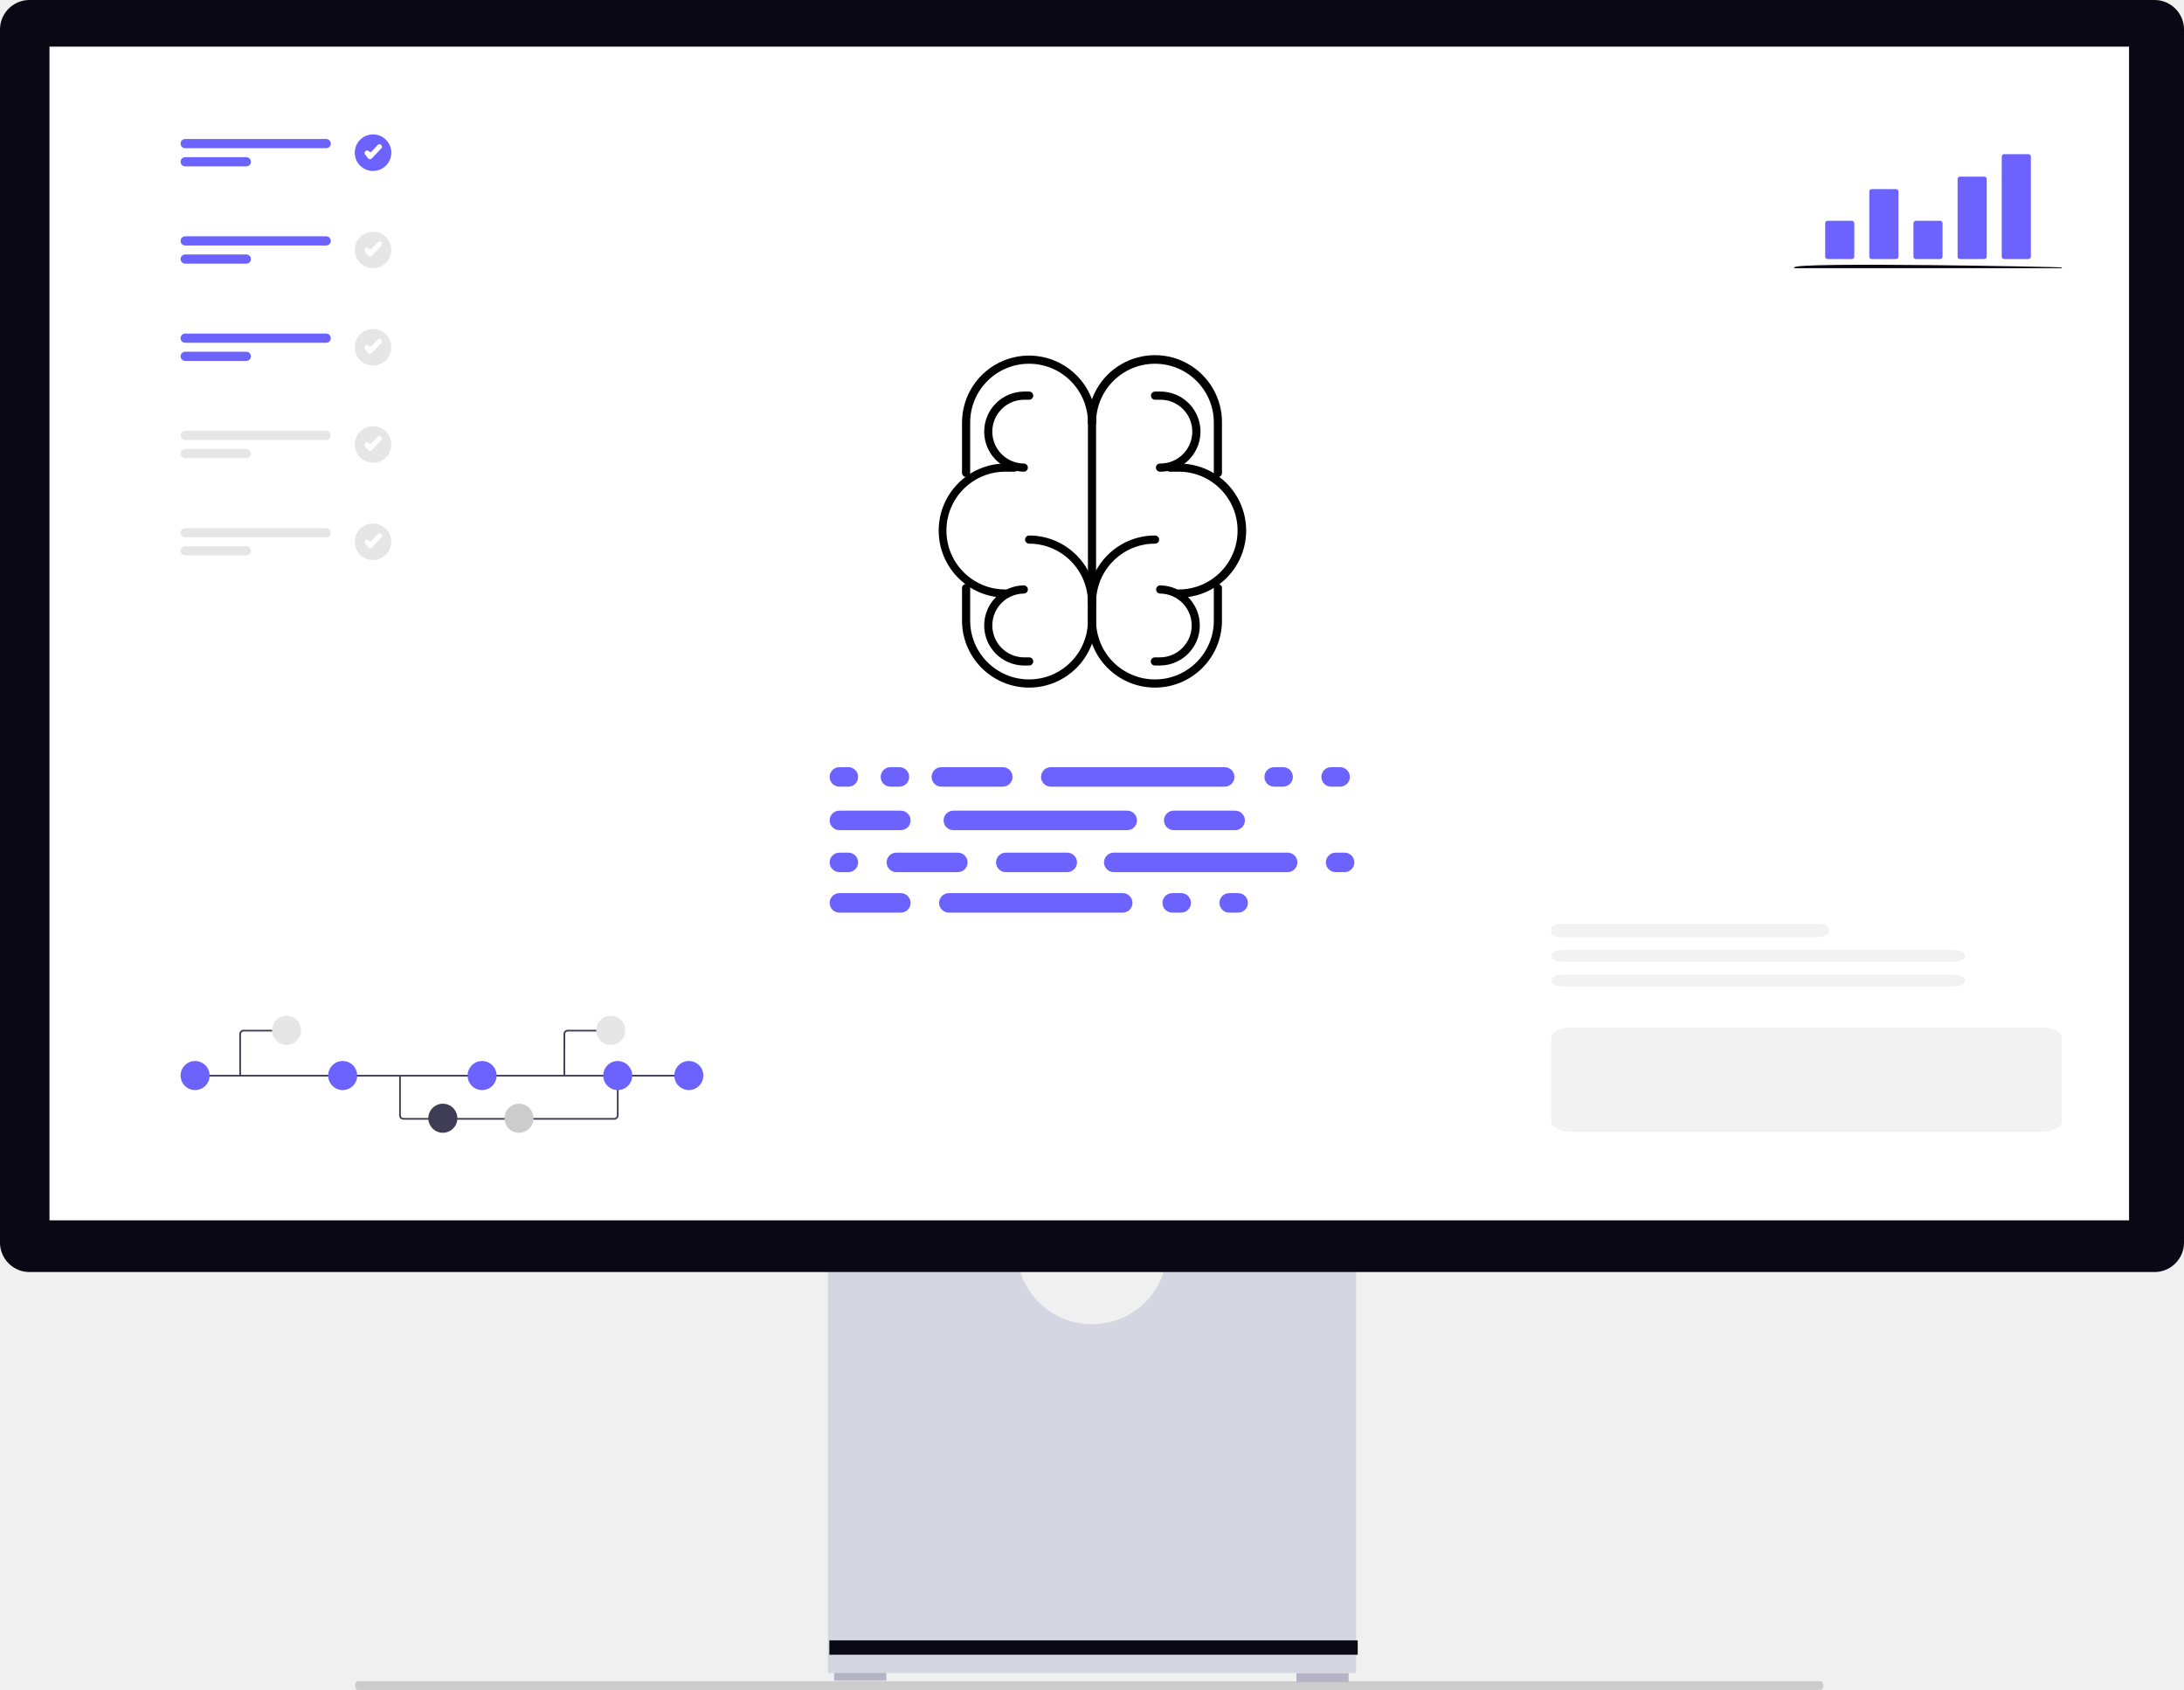
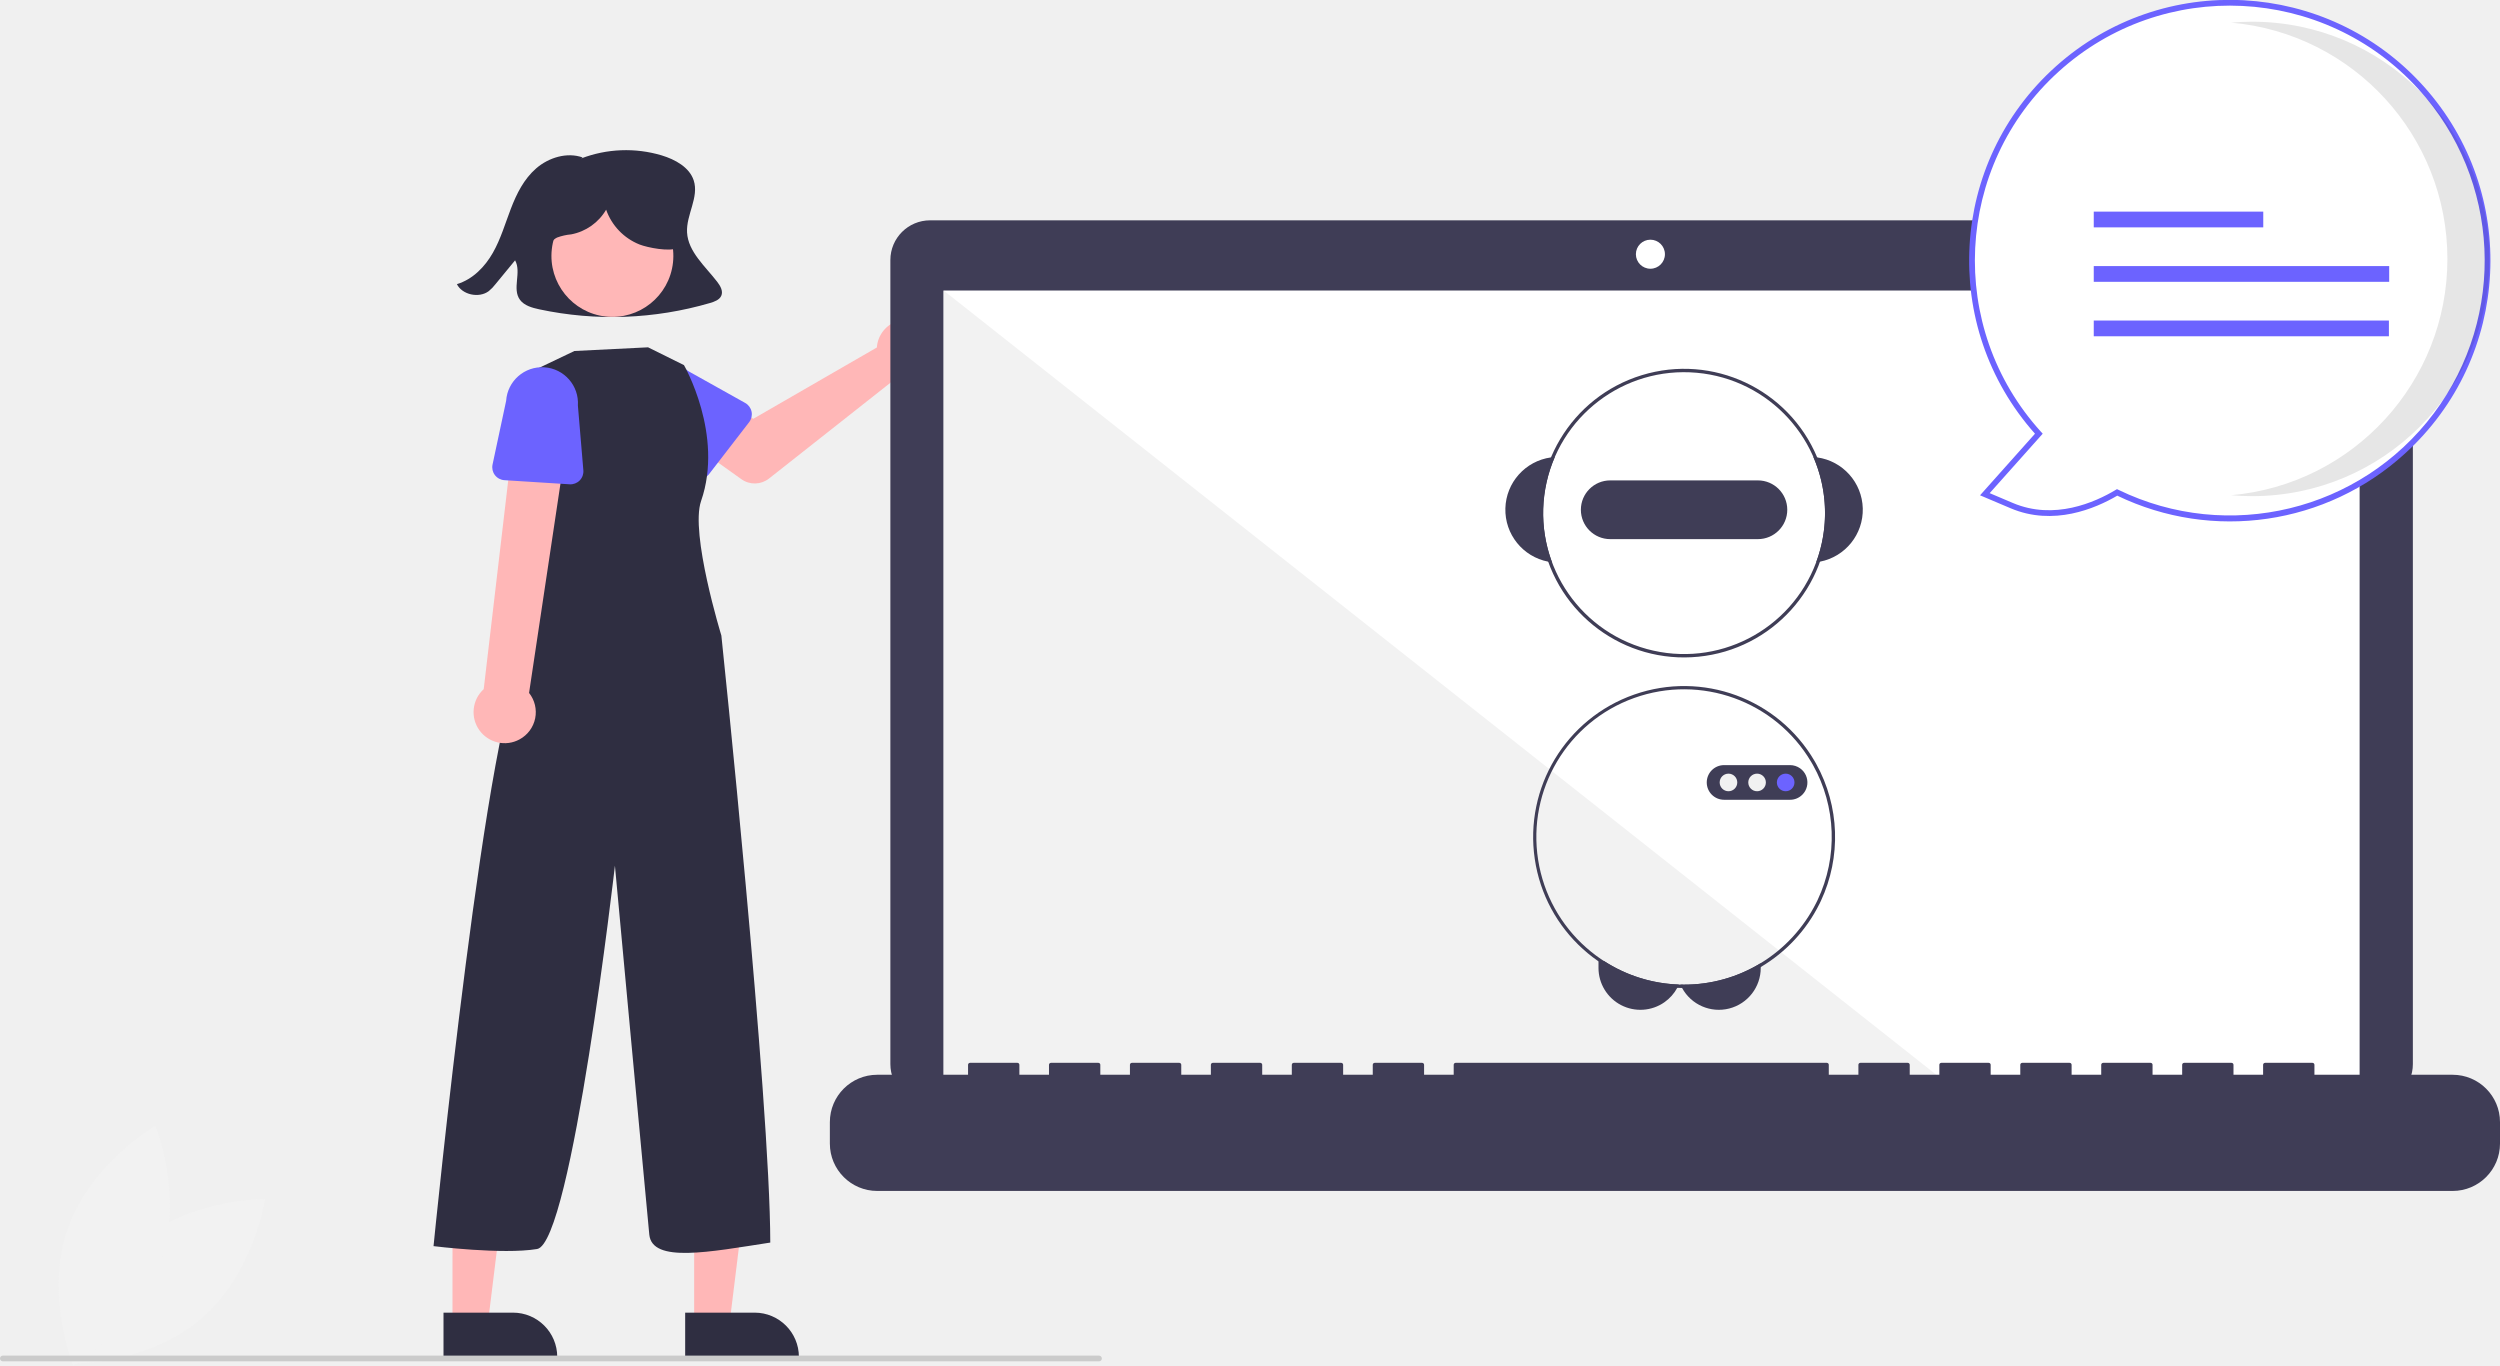
- <svg xmlns="http://www.w3.org/2000/svg" width="799.031" height="618.112" viewBox="0 0 799.031 618.112" role="img" artist="Katerina Limpitsouni" source="https://undraw.co/">
-   <g transform="translate(-560.484 -230.944)">
-     <path d="M15.18,488.763c0,.872.478,1.573,1.073,1.573h535.1c.6,0,1.073-.7,1.073-1.573s-.478-1.573-1.073-1.573H16.253C15.658,487.191,15.18,487.891,15.18,488.763Z" transform="translate(675.195 358.72)" fill="#ccc" />
-     <rect width="19.105" height="3.371" transform="translate(865.646 842.298)" fill="#b6b3c5" />
-     <rect width="19.105" height="3.371" transform="translate(1034.779 842.861)" fill="#b6b3c5" />
-     <path d="M352.955,370.945a27.529,27.529,0,0,1-54.321,0H229.146V521.536h193.3V370.945Z" transform="translate(634.205 321.322)" fill="#d6d6e3" />
-     <rect width="193.296" height="5.242" transform="translate(863.914 830.927)" fill="#090814" />
-     <path d="M788.255,487.17H10.776A10.788,10.788,0,0,1,0,476.394V32.688A10.788,10.788,0,0,1,10.776,21.911H788.255a10.789,10.789,0,0,1,10.776,10.776V476.394a10.789,10.789,0,0,1-10.776,10.776Z" transform="translate(560.484 209.033)" fill="#090814" />
-     <rect width="760.822" height="429.297" transform="translate(578.588 248)" fill="#fff" />
-     <g transform="translate(0 -41.857)">
-       <g transform="translate(-588.477 33.946)">
-         <path d="M35.524,67.628A24.524,24.524,0,0,1,11,43.1V36.524A24.524,24.524,0,0,1,35.524,12a1.492,1.492,0,1,1,0,2.983,21.54,21.54,0,0,0-21.54,21.54V43.1a21.54,21.54,0,1,0,43.081,0V31.259a1.492,1.492,0,1,1,2.983,0V43.1A24.524,24.524,0,0,1,35.524,67.628Z" transform="translate(1535.985 422.718)" />
-         <path d="M28.524,67.628A24.524,24.524,0,0,1,4,43.1V31.259a1.492,1.492,0,1,1,2.983,0V43.1a21.54,21.54,0,1,0,43.081,0V36.524a21.54,21.54,0,0,0-21.54-21.54,1.492,1.492,0,0,1,0-2.983A24.524,24.524,0,0,1,53.047,36.524V43.1A24.524,24.524,0,0,1,28.524,67.628Z" transform="translate(1496.922 422.718)" />
-         <path d="M58.556,46.441a1.492,1.492,0,0,1-1.492-1.492V26.524a21.54,21.54,0,1,0-43.081,0,1.492,1.492,0,1,1-2.983,0,24.524,24.524,0,1,1,49.047,0V44.949A1.492,1.492,0,0,1,58.556,46.441Z" transform="translate(1535.985 366.911)" />
-         <path d="M51.556,93.821a1.492,1.492,0,0,1-1.492-1.492V26.524a21.54,21.54,0,1,0-43.081,0V44.949a1.492,1.492,0,0,1-2.983,0V26.524A24.524,24.524,0,0,1,45.864,9.183a24.363,24.363,0,0,1,7.183,17.341V92.329A1.492,1.492,0,0,1,51.556,93.821Z" transform="translate(1496.922 366.911)" />
-         <g transform="translate(1570.017 382.073)">
-           <path d="M20.782,57.047a1.492,1.492,0,1,1,0-2.983,21.54,21.54,0,1,0,0-43.081h-3.29a1.492,1.492,0,0,1,0-2.983h3.29a24.524,24.524,0,1,1,0,49.047Z" transform="translate(-10.602 18.322)" />
-           <path d="M19.372,37.305a1.492,1.492,0,1,1,0-2.983,11.67,11.67,0,1,0,0-23.339h-1.88a1.492,1.492,0,0,1,0-2.983h1.88a14.653,14.653,0,1,1,0,29.305Z" transform="translate(-16 -8)" />
-           <path d="M19.372,37.305h-1.88a1.492,1.492,0,1,1,0-2.983h1.88a11.67,11.67,0,0,0,0-23.339,1.492,1.492,0,0,1,0-2.983,14.653,14.653,0,0,1,0,29.305Z" transform="translate(-16 62.894)" />
-         </g>
-         <g transform="translate(1492.234 382.073)">
-           <path d="M40.523,57.047A24.524,24.524,0,0,1,40.523,8h3.29a1.492,1.492,0,1,1,0,2.983h-3.29a21.54,21.54,0,0,0,0,43.081,1.492,1.492,0,0,1,0,2.983Z" transform="translate(-16 18.322)" />
-           <path d="M30.652,37.305A14.653,14.653,0,0,1,30.652,8h1.88a1.492,1.492,0,1,1,0,2.983h-1.88a11.67,11.67,0,0,0,0,23.339,1.492,1.492,0,0,1,0,2.983Z" transform="translate(0.678 -8)" />
-           <path d="M32.532,37.305h-1.88A14.653,14.653,0,0,1,30.652,8a1.492,1.492,0,0,1,0,2.983,11.67,11.67,0,0,0,0,23.339h1.88a1.492,1.492,0,1,1,0,2.983Z" transform="translate(0.679 62.894)" />
-         </g>
-       </g>
-       <g transform="translate(864.012 553.398)">
-         <rect width="29.619" height="7.13" rx="3.565" transform="translate(37.298)" fill="#6c63ff" />
-         <rect width="10.421" height="7.13" rx="3.565" transform="translate(159.064)" fill="#6c63ff" />
-         <rect width="10.421" height="7.13" rx="3.565" transform="translate(179.908)" fill="#6c63ff" />
-         <rect width="70.756" height="7.13" rx="3.565" transform="translate(77.338)" fill="#6c63ff" />
-         <rect width="29.619" height="7.13" rx="3.565" transform="translate(0.001 46.074)" fill="#6c63ff" />
-         <rect width="10.421" height="7.13" rx="3.565" transform="translate(121.767 46.074)" fill="#6c63ff" />
-         <rect width="10.421" height="7.13" rx="3.565" transform="translate(142.61 46.074)" fill="#6c63ff" />
-         <rect width="70.756" height="7.13" rx="3.565" transform="translate(40.041 46.074)" fill="#6c63ff" />
-         <rect width="29.619" height="7.13" rx="3.565" transform="translate(122.316 15.906)" fill="#6c63ff" />
-         <rect width="29.619" height="7.13" rx="3.565" transform="translate(0.001 15.906)" fill="#6c63ff" />
-         <rect width="10.421" height="7.13" rx="3.565" transform="translate(0.001)" fill="#6c63ff" />
-         <rect width="10.421" height="7.13" rx="3.565" transform="translate(0 31.264)" fill="#6c63ff" />
-         <rect width="70.756" height="7.13" rx="3.565" transform="translate(41.686 15.906)" fill="#6c63ff" />
-         <rect width="29.619" height="7.13" rx="3.565" transform="translate(60.884 31.264)" fill="#6c63ff" />
-         <rect width="29.619" height="7.13" rx="3.565" transform="translate(20.843 31.264)" fill="#6c63ff" />
-         <rect width="10.421" height="7.13" rx="3.565" transform="translate(18.675)" fill="#6c63ff" />
-         <rect width="10.421" height="7.13" rx="3.565" transform="translate(181.553 31.264)" fill="#6c63ff" />
-         <rect width="70.756" height="7.13" rx="3.565" transform="translate(100.375 31.264)" fill="#6c63ff" />
-       </g>
-     </g>
-     <g transform="translate(626.555 602.469)">
-       <path d="M805.134,330.7H727.95a1.546,1.546,0,0,1-1.544-1.544V314.612h.618V329.16a.928.928,0,0,0,.927.927h77.184a.928.928,0,0,0,.927-.927V314.51h.618V329.16A1.546,1.546,0,0,1,805.134,330.7Z" transform="translate(-646.44 -292.702)" fill="#3f3d56" />
-       <rect width="181.374" height="0.618" transform="translate(5.3 21.601)" fill="#3f3d56" />
-       <ellipse cx="5.313" cy="5.313" rx="5.313" ry="5.313" transform="translate(0.001 16.549)" fill="#6c63ff" />
-       <ellipse cx="5.313" cy="5.313" rx="5.313" ry="5.313" transform="translate(53.991 16.549)" fill="#6c63ff" />
-       <ellipse cx="5.313" cy="5.313" rx="5.313" ry="5.313" transform="translate(90.634 32.165)" fill="#3f3d56" />
-       <ellipse cx="5.313" cy="5.313" rx="5.313" ry="5.313" transform="translate(118.489 32.165)" fill="#ccc" />
-       <ellipse cx="5.313" cy="5.313" rx="5.313" ry="5.313" transform="translate(104.991 16.549)" fill="#6c63ff" />
-       <ellipse cx="5.313" cy="5.313" rx="5.313" ry="5.313" transform="translate(180.632 16.549)" fill="#6c63ff" />
-       <ellipse cx="5.313" cy="5.313" rx="5.313" ry="5.313" transform="translate(154.616 16.549)" fill="#6c63ff" />
-       <path d="M537.36,277.577a.309.309,0,0,1-.309-.309V262.022a1.546,1.546,0,0,1,1.544-1.544H553.63a.309.309,0,1,1,0,.618H538.6a.928.928,0,0,0-.927.927v15.246a.309.309,0,0,1-.309.309Z" transform="translate(-515.571 -255.358)" fill="#3f3d56" />
-       <ellipse cx="5.313" cy="5.313" rx="5.313" ry="5.313" transform="translate(33.452 0)" fill="#e6e6e6" />
-       <path d="M921.669,277.268h-.618V262.022a1.546,1.546,0,0,1,1.544-1.544H937.63v.618H922.6a.928.928,0,0,0-.927.927Z" transform="translate(-780.967 -255.358)" fill="#3f3d56" />
-       <ellipse cx="5.313" cy="5.313" rx="5.313" ry="5.313" transform="translate(152.058 0)" fill="#e6e6e6" />
-     </g>
-     <path d="M496.375,205.477c-2.221,0-4.027.792-4.027,1.764v1.411c0,.973,1.806,1.764,4.027,1.764h93.434c2.221,0,4.027-.792,4.027-1.764v-1.411c0-.973-1.806-1.764-4.027-1.764Z" transform="translate(635.637 363.33)" fill="#f2f2f2" />
-     <path d="M670.026,309.282c4,0,7.249,1.75,7.249,3.9v30.351c0,2.152-3.252,3.9-7.249,3.9H497.656c-4,0-7.249-1.75-7.249-3.9V313.184c0-2.152,3.252-3.9,7.249-3.9" transform="translate(637.578 297.505)" fill="#f2f2f2" />
-     <path d="M496.375,234.581c-2.221,0-4.027.973-4.027,2.168s1.806,2.168,4.027,2.168H639.748c2.221,0,4.027-.973,4.027-2.168s-1.806-2.168-4.027-2.168Z" transform="translate(635.637 343.828)" fill="#f2f2f2" />
-     <path d="M496.375,234.581c-2.221,0-4.027.973-4.027,2.168s1.806,2.168,4.027,2.168H639.748c2.221,0,4.027-.973,4.027-2.168s-1.806-2.168-4.027-2.168Z" transform="translate(635.637 352.828)" fill="#f2f2f2" />
-     <path d="M891.9,191.277H840.311a1.683,1.683,0,1,1,0-3.367H891.9a1.683,1.683,0,1,1,0,3.367Z" transform="translate(-212.074 93.872)" fill="#6c63ff" />
-     <path d="M862.672,210.649H840.311a1.683,1.683,0,1,1,0-3.367h22.361a1.683,1.683,0,1,1,0,3.367Z" transform="translate(-212.074 81.146)" fill="#6c63ff" />
-     <g transform="translate(690.275 280.103)">
-       <ellipse cx="6.686" cy="6.686" rx="6.686" ry="6.686" transform="translate(0 0)" fill="#6c63ff" />
-       <path d="M847.243,585.331H847.2a.874.874,0,0,1-.646-.336l-1.118-1.434a.875.875,0,0,1,.154-1.228l.04-.032a.874.874,0,0,1,1.228.154.638.638,0,0,0,.966.047l2.267-2.4a.876.876,0,0,1,1.237-.034l.037.035a.874.874,0,0,1,.034,1.237l-3.521,3.716a.874.874,0,0,1-.635.273Z" transform="translate(-841.667 -576.242)" fill="#fff" />
-     </g>
-     <path d="M891.9,191.277H840.311a1.683,1.683,0,1,1,0-3.367H891.9a1.683,1.683,0,1,1,0,3.367Z" transform="translate(-212.074 129.452)" fill="#6c63ff" />
-     <path d="M862.672,210.649H840.311a1.683,1.683,0,1,1,0-3.367h22.361a1.683,1.683,0,1,1,0,3.367Z" transform="translate(-212.074 116.727)" fill="#6c63ff" />
-     <g transform="translate(690.275 315.683)">
-       <ellipse cx="6.686" cy="6.686" rx="6.686" ry="6.686" transform="translate(0 0)" fill="#e6e6e6" />
-       <path d="M847.243,585.331H847.2a.874.874,0,0,1-.646-.336l-1.118-1.434a.875.875,0,0,1,.154-1.228l.04-.032a.874.874,0,0,1,1.228.154.638.638,0,0,0,.966.047l2.267-2.4a.876.876,0,0,1,1.237-.034l.037.035a.874.874,0,0,1,.034,1.237l-3.521,3.716a.874.874,0,0,1-.635.273Z" transform="translate(-841.667 -576.242)" fill="#fff" />
-     </g>
-     <path d="M891.9,191.277H840.311a1.683,1.683,0,1,1,0-3.367H891.9a1.683,1.683,0,1,1,0,3.367Z" transform="translate(-212.074 165.032)" fill="#6c63ff" />
-     <path d="M862.672,210.649H840.311a1.683,1.683,0,1,1,0-3.367h22.361a1.683,1.683,0,1,1,0,3.367Z" transform="translate(-212.074 152.307)" fill="#6c63ff" />
-     <g transform="translate(690.275 351.262)">
-       <ellipse cx="6.686" cy="6.686" rx="6.686" ry="6.686" transform="translate(0 0)" fill="#e6e6e6" />
-       <path d="M847.243,585.331H847.2a.874.874,0,0,1-.646-.336l-1.118-1.434a.875.875,0,0,1,.154-1.228l.04-.032a.874.874,0,0,1,1.228.154.638.638,0,0,0,.966.047l2.267-2.4a.876.876,0,0,1,1.237-.034l.037.035a.874.874,0,0,1,.034,1.237l-3.521,3.716a.874.874,0,0,1-.635.273Z" transform="translate(-841.667 -576.242)" fill="#fff" />
-     </g>
-     <path d="M891.9,191.277H840.311a1.683,1.683,0,1,1,0-3.367H891.9a1.683,1.683,0,1,1,0,3.367Z" transform="translate(-212.074 200.611)" fill="#e6e6e6" />
-     <path d="M862.672,210.649H840.311a1.683,1.683,0,1,1,0-3.367h22.361a1.683,1.683,0,1,1,0,3.367Z" transform="translate(-212.074 187.886)" fill="#e6e6e6" />
-     <g transform="translate(690.275 386.842)">
-       <ellipse cx="6.686" cy="6.686" rx="6.686" ry="6.686" transform="translate(0 0)" fill="#e6e6e6" />
-       <path d="M847.243,585.331H847.2a.874.874,0,0,1-.646-.336l-1.118-1.434a.875.875,0,0,1,.154-1.228l.04-.032a.874.874,0,0,1,1.228.154.638.638,0,0,0,.966.047l2.267-2.4a.876.876,0,0,1,1.237-.034l.037.035a.874.874,0,0,1,.034,1.237l-3.521,3.716a.874.874,0,0,1-.635.273Z" transform="translate(-841.667 -576.242)" fill="#fff" />
-     </g>
-     <path d="M891.9,191.277H840.311a1.683,1.683,0,1,1,0-3.367H891.9a1.683,1.683,0,1,1,0,3.367Z" transform="translate(-212.074 236.191)" fill="#e6e6e6" />
-     <path d="M862.672,210.649H840.311a1.683,1.683,0,1,1,0-3.367h22.361a1.683,1.683,0,1,1,0,3.367Z" transform="translate(-212.074 223.466)" fill="#e6e6e6" />
-     <g transform="translate(690.275 422.422)">
-       <ellipse cx="6.686" cy="6.686" rx="6.686" ry="6.686" transform="translate(0 0)" fill="#e6e6e6" />
-       <path d="M847.243,585.331H847.2a.874.874,0,0,1-.646-.336l-1.118-1.434a.875.875,0,0,1,.154-1.228l.04-.032a.874.874,0,0,1,1.228.154.638.638,0,0,0,.966.047l2.267-2.4a.876.876,0,0,1,1.237-.034l.037.035a.874.874,0,0,1,.034,1.237l-3.521,3.716a.874.874,0,0,1-.635.273Z" transform="translate(-841.667 -576.242)" fill="#fff" />
-     </g>
-     <g transform="translate(587.66 -327.248)">
-       <path d="M345.8,318H248.438a.3.3,0,0,1-.3-.3c0-2.109,97.967-.168,97.967,0A.3.3,0,0,1,345.8,318Z" transform="translate(381.092 338.302)" fill="#090814" />
-       <path d="M290.014,369.407h-8.855a.905.905,0,0,1-.9-.9V356.3a.905.905,0,0,1,.9-.9h8.855a.905.905,0,0,1,.9.9V368.5A.905.905,0,0,1,290.014,369.407Z" transform="translate(360.316 283.544)" fill="#6c63ff" />
-       <path d="M335.73,348.208h-8.855a.905.905,0,0,1-.9-.9V323.518a.905.905,0,0,1,.9-.9h8.855a.905.905,0,0,1,.9.9V347.3A.905.905,0,0,1,335.73,348.208Z" transform="translate(330.75 304.743)" fill="#6c63ff" />
-       <path d="M381.445,369.407H372.59a.905.905,0,0,1-.9-.9V356.3a.905.905,0,0,1,.9-.9h8.855a.905.905,0,0,1,.9.9V368.5A.905.905,0,0,1,381.445,369.407Z" transform="translate(301.181 283.544)" fill="#6c63ff" />
-       <path d="M427.161,339.839h-8.855a.886.886,0,0,1-.9-.863V310.539a.886.886,0,0,1,.9-.863h8.855a.886.886,0,0,1,.9.863v28.437A.886.886,0,0,1,427.161,339.839Z" transform="translate(271.615 313.112)" fill="#6c63ff" />
-       <path d="M472.877,324.777h-8.855a.905.905,0,0,1-.9-.9V287.291a.905.905,0,0,1,.9-.9h8.855a.905.905,0,0,1,.9.9v36.581A.905.905,0,0,1,472.877,324.777Z" transform="translate(242.049 328.175)" fill="#6c63ff" />
-     </g>
-   </g>
+ <svg xmlns="http://www.w3.org/2000/svg" width="868.98" height="474.67" viewBox="0 0 868.98 474.67" role="img" artist="Katerina Limpitsouni" source="https://undraw.co/">
+   <path d="M212.969,644.948c-18.517,15.79-22.361,41.687-22.361,41.687s26.179.297,44.697-15.493,22.361-41.687,22.361-41.687S231.486,629.158,212.969,644.948Z" transform="translate(-165.5099 -212.6649)" fill="#f2f2f2" />
+   <path d="M221.526,651.23c-7.888,23.022-30.565,36.105-30.565,36.105s-9.889-24.242-2.001-47.263,30.565-36.105,30.565-36.105S229.413,628.208,221.526,651.23Z" transform="translate(-165.5099 -212.6649)" fill="#f2f2f2" />
+   <path d="M414.811,310.625c-4.19-5.429-10.111-10.452-10.486-17.152-.344-6.144,4.238-12.245,2.306-18.123-1.486-4.52-6.387-7.247-11.177-8.691a43.439,43.439,0,0,0-27.916,1.075l.485-.342c-5.452-1.942-11.825.063-16.115,3.776-4.29,3.713-6.839,8.861-8.817,14.019-1.979,5.158-3.511,10.505-6.26,15.341-2.749,4.836-6.958,9.234-12.51,10.905,1.859,3.708,7.67,4.98,11.078,2.425a14.014,14.014,0,0,0,2.331-2.41q3.409-4.146,6.819-8.292c2.339,4.16-1.155,9.901,1.72,13.752,1.482,1.986,4.19,2.74,6.705,3.281a121.277,121.277,0,0,0,59.331-2.201c1.55-.457,3.261-1.086,3.904-2.489C416.951,313.879,415.912,312.053,414.811,310.625Z" transform="translate(-165.5099 -212.6649)" fill="#2f2e41" />
+   <path d="M470.538,331.812a10.527,10.527,0,0,0-.239,1.64l-42.957,24.782L416.9,352.223,405.769,366.796,423.219,379.233a8,8,0,0,0,9.598-.234l44.297-34.946a10.497,10.497,0,1,0-6.576-12.241Z" transform="translate(-165.5099 -212.6649)" fill="#ffb7b7" />
+   <path d="M425.905,359.408l-13.884,17.994a4.5,4.5,0,0,1-6.804.373l-15.717-16.321A12.497,12.497,0,0,1,404.827,341.709l19.713,11.023a4.5,4.5,0,0,1,1.365,6.676Z" transform="translate(-165.5099 -212.6649)" fill="#6c63ff" />
+   <polygon points="241.288 460.267 253.548 460.266 259.38 412.978 241.286 412.979 241.288 460.267" fill="#ffb7b7" />
+   <path d="M403.67,668.929l24.144-.001h.001a15.387,15.387,0,0,1,15.386,15.386v.5l-39.531.001Z" transform="translate(-165.5099 -212.6649)" fill="#2f2e41" />
+   <polygon points="157.288 460.267 169.548 460.266 175.38 412.978 157.286 412.979 157.288 460.267" fill="#ffb7b7" />
+   <path d="M319.67,668.929l24.144-.001h.001a15.387,15.387,0,0,1,15.386,15.386v.5l-39.531.001Z" transform="translate(-165.5099 -212.6649)" fill="#2f2e41" />
+   <circle cx="378.374" cy="301.628" r="21.188" transform="translate(-128.2503 432.1653) rotate(-83.7356)" fill="#ffb7b7" />
+   <path d="M390.771,333.391l12.482,6.184s13.947,24.237,5.947,47.237c-3.884,11.167,7.053,46.763,7.053,46.763s16.947,161.237,17,211c-21.053,3.237-41.053,7.237-42.053-2.763s-11.947-128.237-11.947-128.237-15.053,131.237-27.053,133.237-36-1-36-1,19.053-192.237,32.053-204.237l2-10-.053-89.763,14.978-7.148Z" transform="translate(-165.5099 -212.6649)" fill="#2f2e41" />
+   <path d="M346.118,469.662a10.743,10.743,0,0,0,3.291-16.14l14.517-96.762-18.966-.91-11.316,96.361a10.801,10.801,0,0,0,12.474,17.451Z" transform="translate(-165.5099 -212.6649)" fill="#ffb7b7" />
+   <path d="M363.514,381.004l-22.682-1.432a4.5,4.5,0,0,1-4.118-5.429l4.726-22.16a12.497,12.497,0,0,1,24.94,1.648l1.901,22.505a4.5,4.5,0,0,1-4.768,4.868Z" transform="translate(-165.5099 -212.6649)" fill="#6c63ff" />
+   <path d="M990.396,289.249H488.802a13.806,13.806,0,0,0-13.806,13.806V582.534a13.806,13.806,0,0,0,13.806,13.806H990.396a13.806,13.806,0,0,0,13.806-13.806V303.055a13.806,13.806,0,0,0-13.806-13.806Z" transform="translate(-165.5099 -212.6649)" fill="#3f3d56" />
+   <rect x="327.996" y="100.983" width="492.186" height="277.644" fill="#fff" />
+   <circle cx="573.668" cy="88.363" r="5.048" fill="#fff" />
+   <polygon points="679.425 378.627 327.996 378.627 327.996 100.983 679.425 378.627" fill="#f2f2f2" style="isolation:isolate" />
+   <path d="M1018.021,586.244H969.987v-3.461a.686.686,0,0,0-.686-.686h-16.469a.686.686,0,0,0-.686.686v3.461H941.853v-3.461a.686.686,0,0,0-.686-.686H924.698a.686.686,0,0,0-.686.686h0v3.461h-10.293v-3.461a.686.686,0,0,0-.686-.686H896.563a.686.686,0,0,0-.686.686h0v3.461h-10.293v-3.461a.686.686,0,0,0-.686-.686H868.429a.686.686,0,0,0-.686.686v3.461h-10.293v-3.461a.686.686,0,0,0-.686-.686H840.295a.686.686,0,0,0-.686.686h0v3.461H829.316v-3.461a.686.686,0,0,0-.686-.686H812.16a.686.686,0,0,0-.686.686h0v3.461h-10.293v-3.461a.686.686,0,0,0-.686-.686H671.489a.686.686,0,0,0-.686.686h0v3.461H660.51v-3.461a.686.686,0,0,0-.686-.686H643.355a.686.686,0,0,0-.686.686h0v3.461H632.375v-3.461a.686.686,0,0,0-.686-.686H615.22a.686.686,0,0,0-.686.686h0v3.461H604.241v-3.461a.686.686,0,0,0-.686-.686H587.086a.686.686,0,0,0-.686.686h0v3.461h-10.293v-3.461a.686.686,0,0,0-.686-.686H558.952a.686.686,0,0,0-.686.686h0v3.461H547.972v-3.461a.686.686,0,0,0-.686-.686H530.817a.686.686,0,0,0-.686.686v3.461h-10.293v-3.461a.686.686,0,0,0-.686-.686H502.683a.686.686,0,0,0-.686.686h0v3.461H470.431a16.469,16.469,0,0,0-16.469,16.469v7.447a16.469,16.469,0,0,0,16.469,16.469h547.59a16.469,16.469,0,0,0,16.469-16.469V602.712A16.469,16.469,0,0,0,1018.021,586.244Z" transform="translate(-165.5099 -212.6649)" fill="#3f3d56" />
+   <path d="M749.066,554.886a12.089,12.089,0,0,1-.554,1.143,14.627,14.627,0,0,1-4.433,4.987,14.564,14.564,0,0,1-22.946-11.911V546.755h1.995A50.942,50.942,0,0,0,749.066,554.886Z" transform="translate(-165.5099 -212.6649)" fill="#3f3d56" />
+   <path d="M777.53,547.443v1.662a14.559,14.559,0,0,1-27.344,6.97,12.16,12.16,0,0,1-.577-1.172c.426.012.846.018,1.272.018A51.018,51.018,0,0,0,777.53,547.443Z" transform="translate(-165.5099 -212.6649)" fill="#3f3d56" />
+   <path d="M797.152,371.656c-.437-.064-.881-.105-1.324-.134a48.982,48.982,0,0,1,.974,36.577c.443-.052.881-.122,1.318-.204a18.374,18.374,0,0,0-.968-36.239Z" transform="translate(-165.5099 -212.6649)" fill="#3f3d56" />
+   <path d="M705.933,371.522c-.443.029-.887.07-1.324.134a18.374,18.374,0,0,0-.968,36.239c.437.082.875.152,1.318.204a48.986,48.986,0,0,1,.974-36.577Z" transform="translate(-165.5099 -212.6649)" fill="#3f3d56" />
+   <path d="M797.152,371.656a50.156,50.156,0,1,0,3.891,19.365A50.228,50.228,0,0,0,797.152,371.656Zm-.35,36.443a48.982,48.982,0,1,1,3.074-17.078A49.067,49.067,0,0,1,796.802,408.099Z" transform="translate(-165.5099 -212.6649)" fill="#3f3d56" />
+   <path d="M776.545,379.647H725.216a10.207,10.207,0,0,0,0,20.415h51.328a10.207,10.207,0,0,0,0-20.415Z" transform="translate(-165.5099 -212.6649)" fill="#3f3d56" />
+   <path d="M796.802,478.185q-.28-.516-.578-1.015c-.006-.012-.012-.018-.017-.029a52.474,52.474,0,1,0-47.694,78.888c.554.029,1.114.047,1.674.047.234.012.461.012.694.012a52.108,52.108,0,0,0,26.65-7.285A52.843,52.843,0,0,0,797.91,526.9c.006-.012.012-.018.017-.029.175-.35.344-.706.513-1.067a52.419,52.419,0,0,0-1.639-47.619Zm.502,47.298q-.254.543-.525,1.067a51.686,51.686,0,0,1-19.248,20.893,51.018,51.018,0,0,1-26.65,7.478c-.426,0-.846-.006-1.272-.018q-.271,0-.543-.017a51.326,51.326,0,1,1,45.974-77.418c.006.012.012.017.017.029.204.332.402.671.589,1.009a51.263,51.263,0,0,1,1.656,46.977Z" transform="translate(-165.5099 -212.6649)" fill="#3f3d56" />
+   <path d="M791.226,479.737A6.067,6.067,0,0,0,787.726,478.611H764.786a6.025,6.025,0,1,0,0,12.05H787.726a5.959,5.959,0,0,0,1.219-.122,6.619,6.619,0,0,0,1.167-.367,6.023,6.023,0,0,0,1.114-10.435Z" transform="translate(-165.5099 -212.6649)" fill="#3f3d56" />
+   <circle cx="600.803" cy="271.971" r="3.059" fill="#f1f1f1" />
+   <circle cx="610.745" cy="271.971" r="3.059" fill="#f1f1f1" />
+   <circle cx="620.686" cy="271.971" r="3.059" fill="#6c63ff" />
+   <path d="M901.407,383.818c-7.955,4.771-22.128,10.749-36.611,4.605l-9.362-3.971,18.761-21.031a89.602,89.602,0,1,1,27.212,20.397Z" transform="translate(-165.5099 -212.6649)" fill="#fff" />
+   <path d="M901.456,384.952c-7.644,4.488-22.205,10.69-37.051,4.392l-10.647-4.516,19.094-21.404a90.602,90.602,0,1,1,128.58,6.914h0a90.198,90.198,0,0,1-99.977,14.614Zm104.74-141.25A88.602,88.602,0,1,0,874.935,362.749l.604.666-18.431,20.661L865.186,387.503c14.338,6.082,28.525-.236,35.706-4.542l.464-.279.487.237a88.602,88.602,0,0,0,104.352-139.216Z" transform="translate(-165.5099 -212.6649)" fill="#6c63ff" />
+   <path d="M1016.209,302.667a82.46,82.46,0,0,0-75.168-82.132c2.402-.21,4.831-.324,7.288-.324a82.456,82.456,0,0,1,0,164.913c-2.453,0-4.878-.115-7.276-.325A82.46,82.46,0,0,0,1016.209,302.667Z" transform="translate(-165.5099 -212.6649)" opacity="0.1" style="isolation:isolate" />
+   <rect x="727.772" y="73.559" width="58.92" height="5.472" fill="#6c63ff" />
+   <rect x="727.772" y="92.487" width="102.692" height="5.472" fill="#6c63ff" />
+   <rect x="727.772" y="111.415" width="102.591" height="5.472" fill="#6c63ff" />
+   <path d="M547.51,685.859h-381a1,1,0,0,1,0-2h381a1,1,0,0,1,0,2Z" transform="translate(-165.5099 -212.6649)" fill="#cbcbcb" />
+   <path d="M400.58,287.855c-.826-3.745-3.507-6.849-6.597-9.121a27.017,27.017,0,0,0-34.537,2.1,17.649,17.649,0,0,0-5.334,8.549,10.486,10.486,0,0,0,2.235,9.548l.423.265c-.384-1.628.881-3.255,2.392-3.973a19.11,19.11,0,0,1,4.878-1.094,17.935,17.935,0,0,0,12.157-8.578,20.254,20.254,0,0,0,11.607,12.097c2.8,1.095,10.492,2.601,13.158,1.211C404.363,297.086,401.406,291.601,400.58,287.855Z" transform="translate(-165.5099 -212.6649)" fill="#2f2e41" />
</svg>
